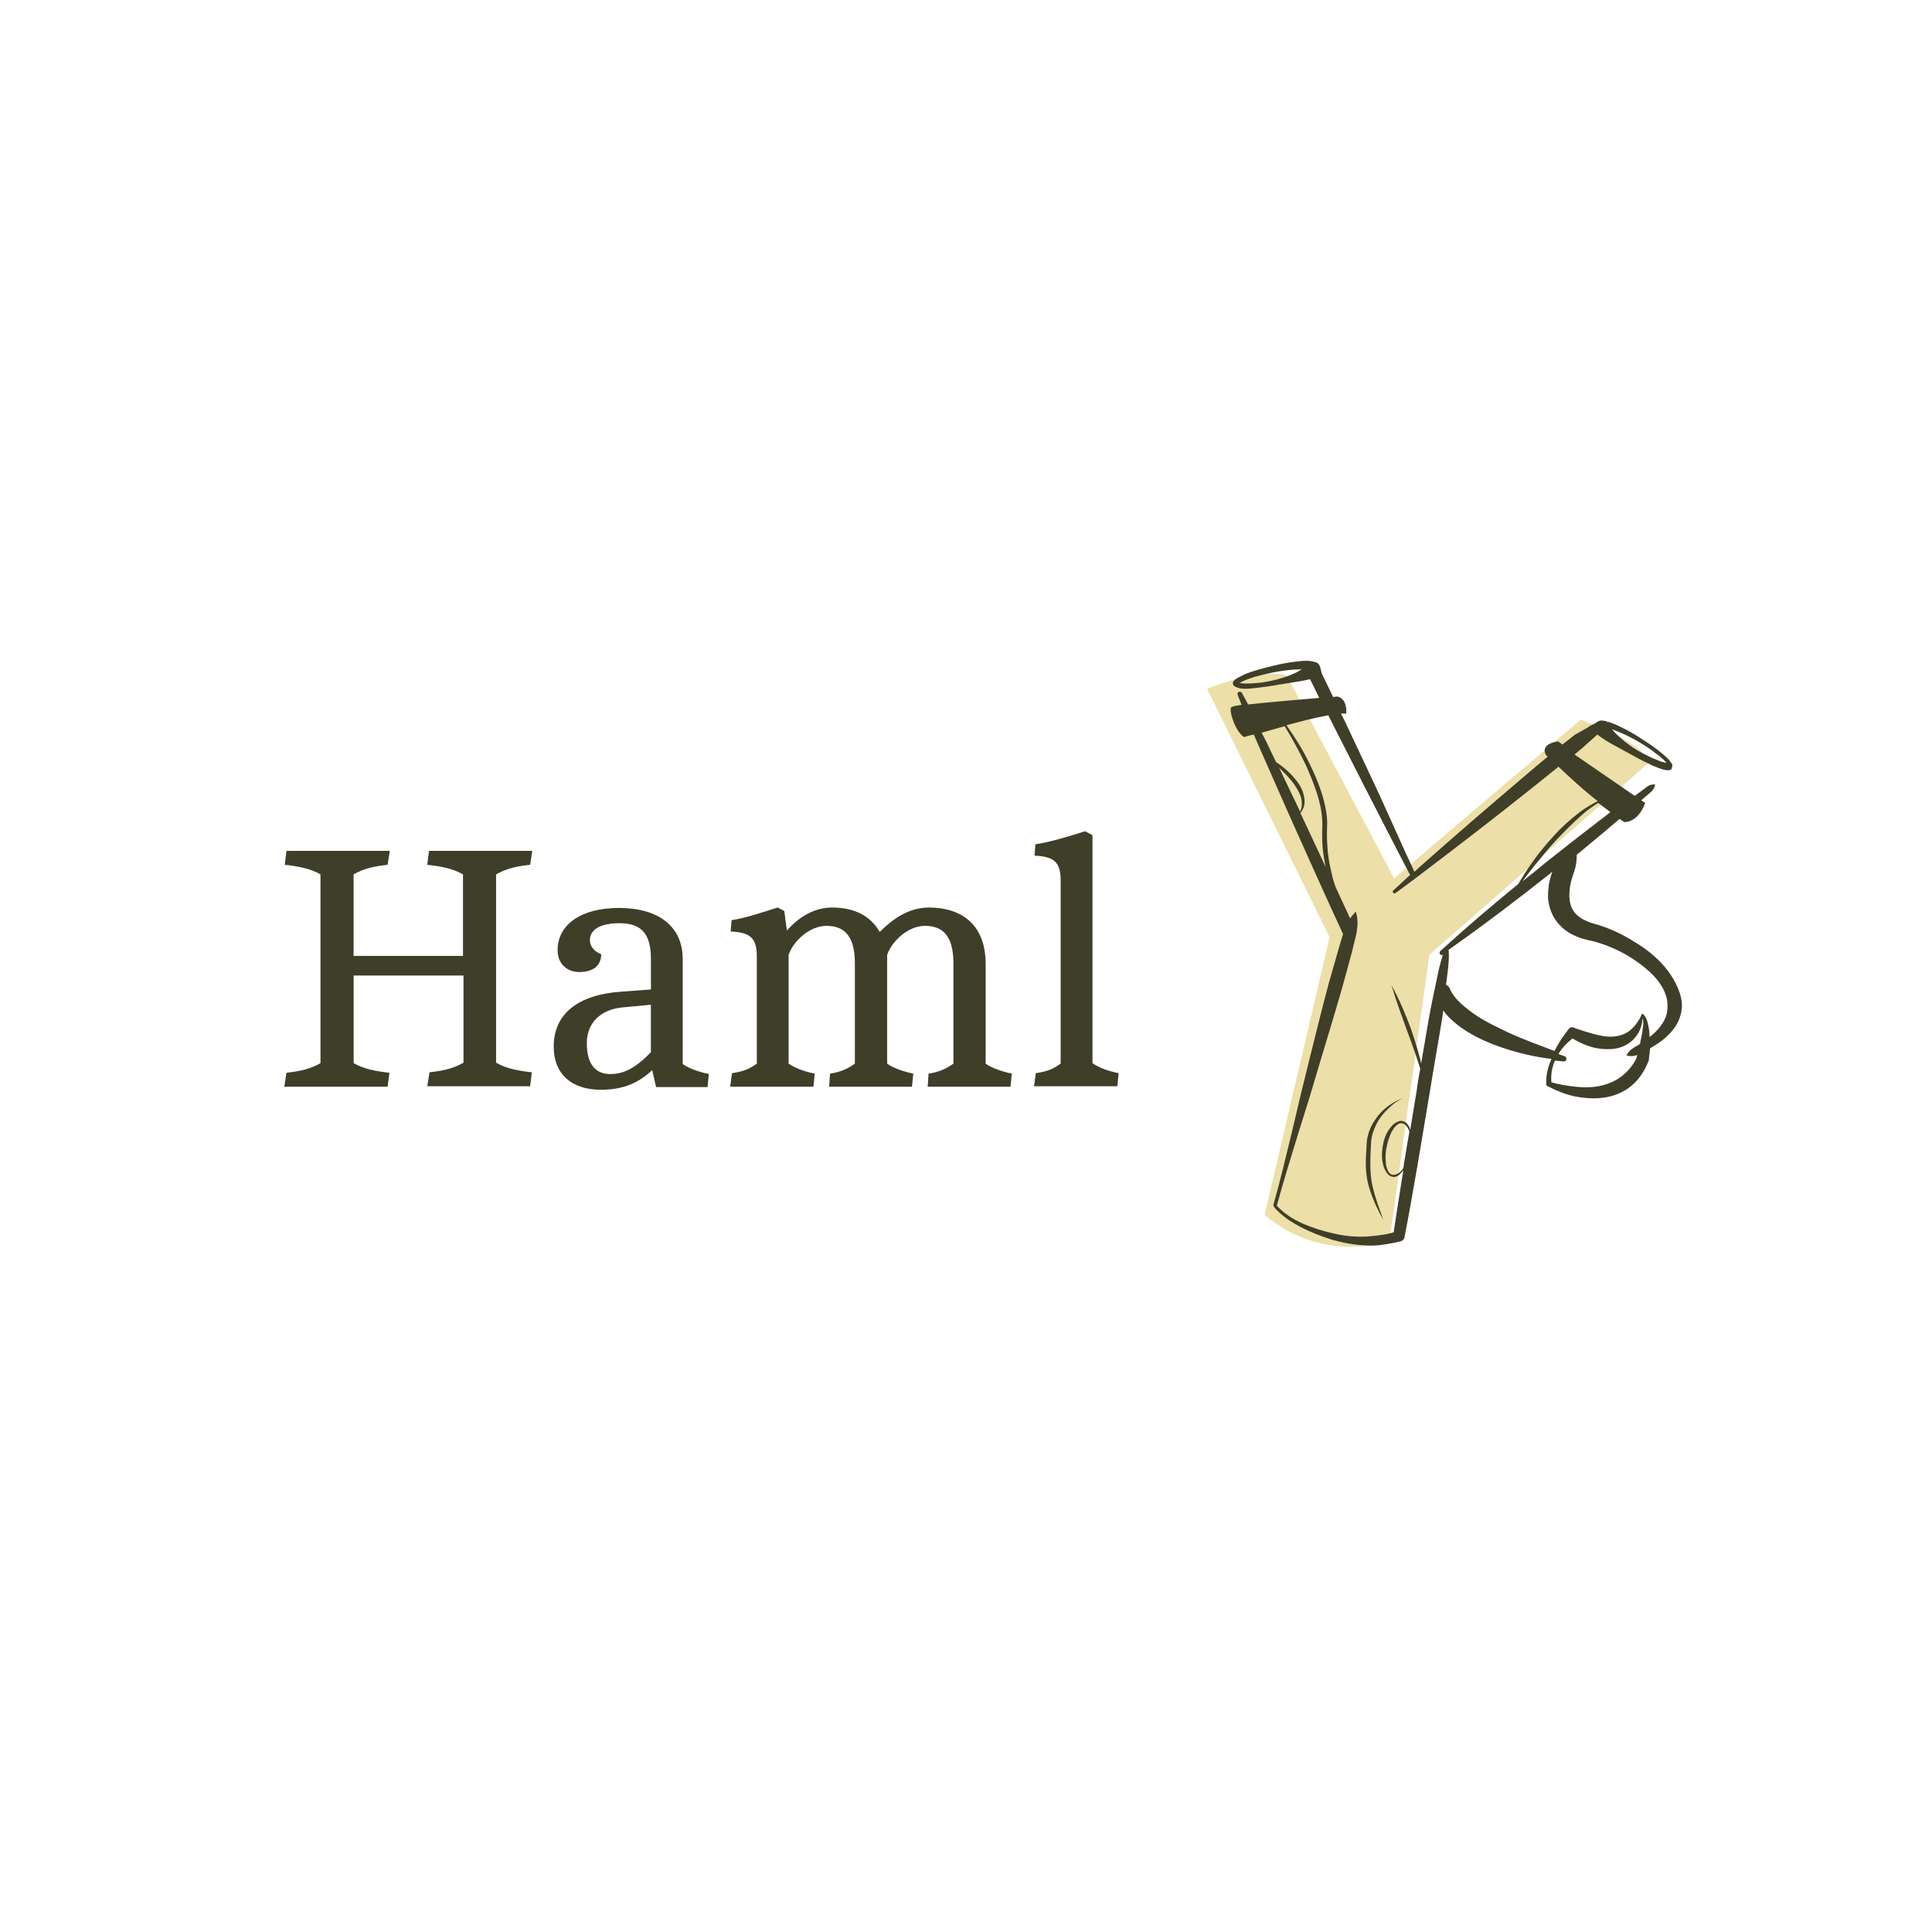
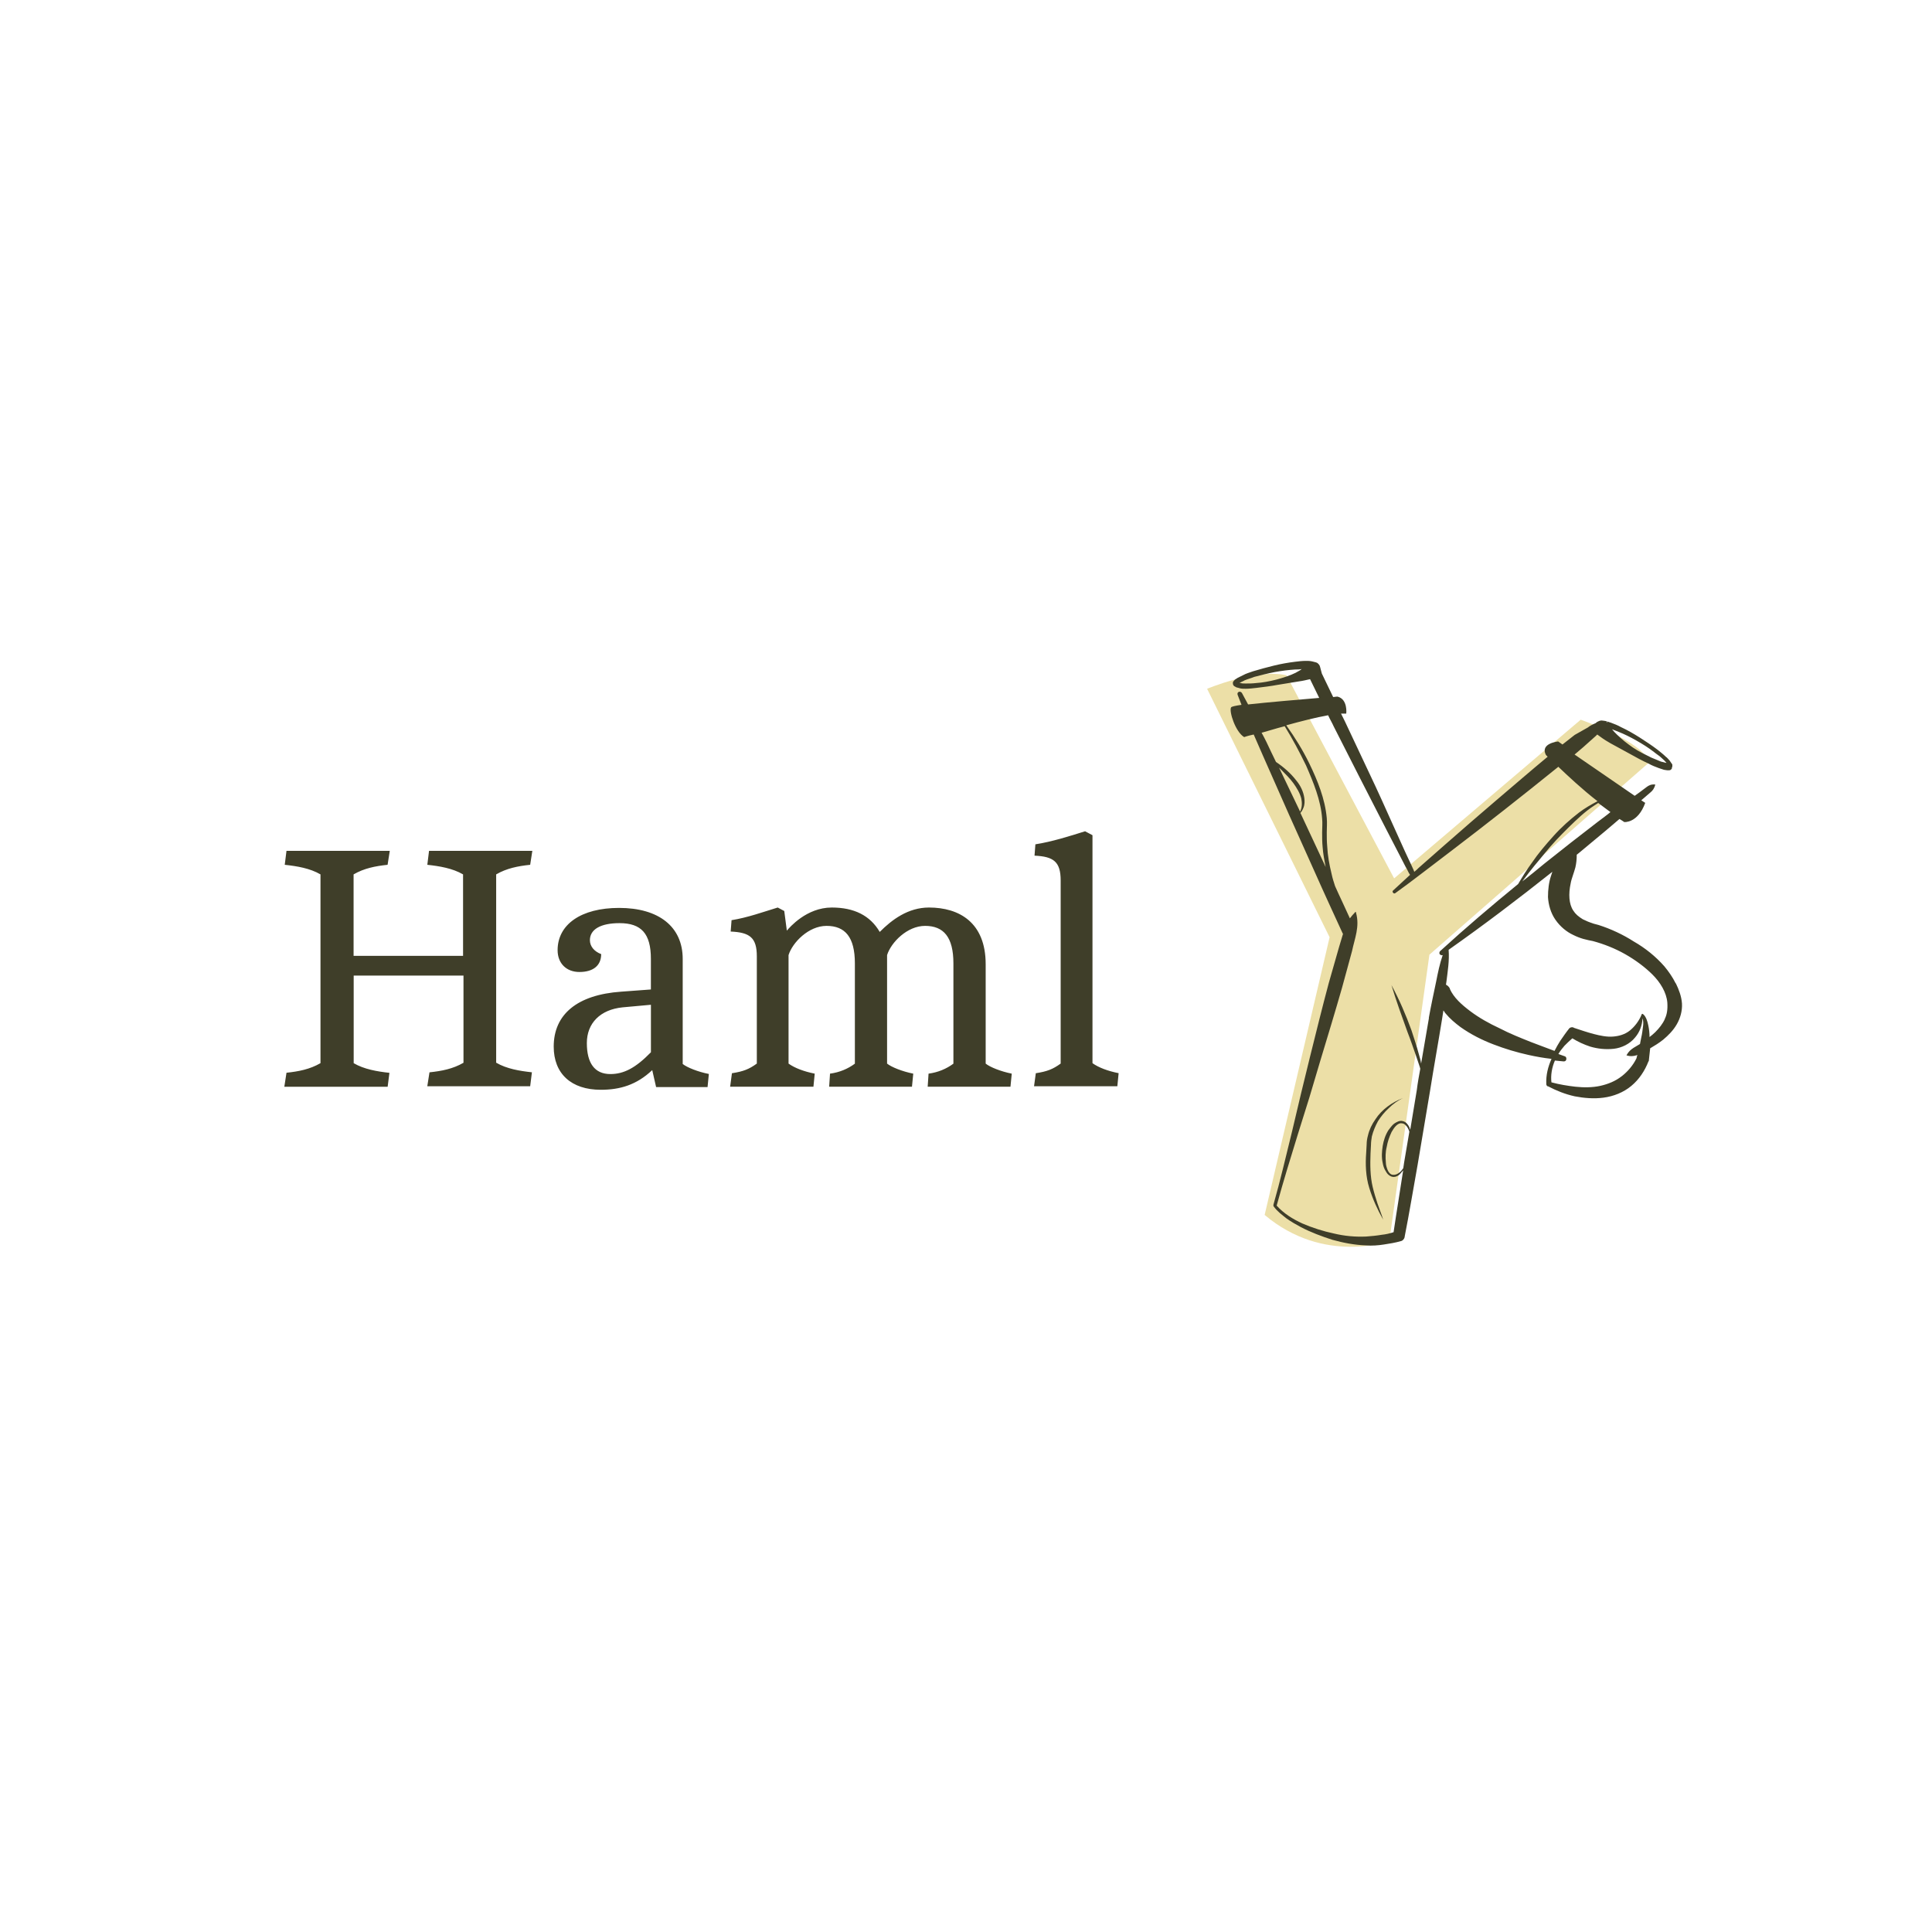
- <svg xmlns="http://www.w3.org/2000/svg" version="1.1" id="logo-haml-color-padded" x="0px" y="0px" viewBox="0 0 600 600" enable-background="new 0 0 600 600" xml:space="preserve">
-   <path fill="#ECDFA7" d="M443.92,296.47l-12.45,88.94c0,0-20.31,7.45-38.72-8.12l20.17-86.23l-38.04-77.16c0,0,15.03-6.36,24.64-4.2  l33.44,63.08l57.94-49.28c0,0,19.49,6.77,21.25,13.27L443.92,296.47z" />
-   <g>
-     <path fill="#3F3E29" d="M88.97,333.15c3.79-0.41,7.31-1.08,10.56-2.98v-58.62c-3.25-1.9-7.31-2.57-11.1-2.98l0.54-4.33h32.08   l-0.68,4.33c-3.79,0.41-7.31,1.08-10.56,2.98v25.31h33.98v-25.31c-3.25-1.9-7.31-2.57-11.1-2.98l0.54-4.33h32.08l-0.68,4.33   c-3.79,0.41-7.31,1.08-10.56,2.98v58.48c3.25,1.9,7.31,2.57,11.1,2.98l-0.54,4.33H132.7l0.68-4.33c3.79-0.41,7.31-1.08,10.56-2.98   v-27.07h-34.11v27.21c3.25,1.9,7.31,2.57,11.1,2.98l-0.54,4.33H88.29L88.97,333.15z" />
-   </g>
-   <g>
-     <path fill="#3F3E29" d="M202.55,332.34c-4.87,4.6-10.02,6.09-15.97,6.09c-9.21,0-14.62-5.01-14.62-13.4   c0-10.02,7.31-16.11,20.98-17.06l9.21-0.68v-9.48c0-7.85-2.98-11.1-9.75-11.1c-5.82,0-9.21,1.9-9.21,5.28   c0,1.9,1.35,3.52,3.52,4.33c0,3.52-2.44,5.55-6.77,5.55c-4.06,0-6.77-2.71-6.77-6.77c0-7.99,7.31-13.13,19.09-13.13   c12.32,0,19.76,5.82,19.76,15.84v32.62c1.35,1.08,4.74,2.44,8.12,3.11l-0.41,4.06h-15.97L202.55,332.34z M202.14,312.04l-8.8,0.81   c-6.9,0.68-11.1,4.87-11.1,11.1s2.44,9.61,7.31,9.61c4.2,0,7.85-1.9,12.59-6.77C202.14,326.79,202.14,312.04,202.14,312.04z" />
-   </g>
-   <g>
-     <path fill="#3F3E29" d="M227.32,333.29c3.52-0.54,5.28-1.22,7.72-2.98v-33.3c0-5.82-2.17-7.45-8.12-7.72l0.27-3.52   c5.01-0.81,9.88-2.57,14.35-3.93l2.03,1.08l0.81,6.09c0.81-0.95,6.09-7.17,13.94-7.17c6.9,0,11.91,2.44,14.89,7.58   c3.79-3.79,8.8-7.58,15.3-7.58c9.34,0,17.6,4.6,17.6,17.6v30.87c1.35,1.08,4.74,2.44,8.12,3.11l-0.41,4.06h-25.72l0.27-4.06   c2.98-0.41,5.55-1.49,7.72-3.11v-31.14c0-8.12-2.98-11.64-8.8-11.64c-5.55,0-10.56,5.14-11.78,9.07v33.71   c1.35,1.08,4.74,2.44,8.12,3.11l-0.41,4.06h-25.72l0.27-4.06c2.98-0.41,5.55-1.49,7.72-3.11v-31.14c0-8.12-2.98-11.64-8.8-11.64   c-5.55,0-10.56,5.14-11.78,9.07v33.71c1.9,1.35,4.74,2.44,8.12,3.11l-0.41,4.06h-25.86L227.32,333.29z" />
-   </g>
-   <g>
-     <path fill="#3F3E29" d="M321.68,333.29c3.52-0.54,5.28-1.22,7.72-2.98v-56.86c0-5.82-2.17-7.45-8.12-7.72l0.27-3.52   c5.14-0.81,10.69-2.57,15.43-4.06l2.3,1.22v70.8c1.9,1.35,4.74,2.44,8.12,3.11l-0.41,4.06h-25.86L321.68,333.29z" />
-   </g>
-   <path fill="#3F3E29" d="M520.41,305.4c-0.95-1.9-2.17-3.66-3.52-5.28c-2.71-3.11-5.96-5.69-9.48-7.72  c-3.38-2.17-7.17-3.93-10.97-5.14l-1.49-0.41c-0.41-0.14-0.81-0.27-1.22-0.41c-0.81-0.27-1.49-0.68-2.17-0.95  c-1.35-0.81-2.3-1.62-2.98-2.71c-1.35-2.03-1.49-5.14-0.81-8.39c0.14-0.81,0.41-1.62,0.68-2.44c0.27-0.81,0.54-1.62,0.81-2.57  c0.27-1.22,0.41-2.44,0.41-3.93l0.68-0.54l8.12-6.77c1.49-1.22,2.98-2.57,4.47-3.79c0.54,0.27,1.08,0.68,1.49,0.95  c0,0,4.2,0.41,6.5-5.96l-1.22-0.81l0.81-0.68l2.03-1.76c0.68-0.54,1.22-1.22,1.49-2.44c-1.22-0.14-2.03,0.27-2.71,0.81l-2.17,1.62  l-1.49,1.08L489,234.33c0.95-0.81,1.76-1.49,2.71-2.3l3.93-3.52c0.14-0.14,0.27-0.27,0.41-0.41c0.41,0.27,0.68,0.54,1.08,0.81  c0.95,0.68,2.03,1.35,2.98,1.9l5.96,3.25c1.9,1.08,3.93,2.17,5.96,3.11c0.95,0.54,2.03,0.95,3.11,1.35  c0.54,0.14,1.08,0.41,1.62,0.54c0.27,0,0.68,0.14,0.95,0.14c0.14,0,0.41,0,0.68,0c0.27,0,0.54-0.14,0.81-0.54v-0.14l0,0l0,0l0,0  c0-0.14,0-0.27,0.14-0.41c0-0.27,0-0.41,0-0.54c0-0.27-0.14-0.41-0.27-0.54c-0.14-0.27-0.41-0.54-0.54-0.81  c-0.41-0.41-0.81-0.95-1.22-1.22c-0.81-0.81-1.76-1.49-2.57-2.17c-1.76-1.35-3.66-2.57-5.55-3.79c-1.9-1.22-3.79-2.3-5.82-3.25  c-0.95-0.54-2.03-0.95-3.11-1.35c-0.54-0.14-1.08-0.41-1.76-0.54c-0.27,0-0.68-0.14-1.08-0.14c-0.27,0-0.41,0-0.81,0.14  c-0.27,0.14-0.68,0.27-1.08,0.68c-0.95,0.41-1.76,0.81-2.44,1.35l-4.06,2.3c-1.22,0.95-2.57,2.03-3.79,2.98l-1.35-0.95  c0,0-5.69,0.54-3.79,4.2c0,0,0.14,0.14,0.54,0.54c-5.41,4.47-10.69,9.07-15.97,13.54c-5.41,4.6-10.69,9.21-16.11,13.94l-7.99,7.04  c-0.41,0.41-0.81,0.81-1.35,1.22c-0.27-0.81-0.68-1.49-0.95-2.17l-1.9-4.06l-3.66-8.12c-2.44-5.41-4.87-10.83-7.45-16.24  l-7.58-16.11c-0.41-0.81-0.81-1.62-1.22-2.44c0.68,0,1.22,0,1.62,0c0,0,0.54-4.47-2.71-5.28c0,0-0.54,0-1.35,0.14  c-1.22-2.44-2.3-4.87-3.52-7.31l0,0l-0.54-2.03c-0.14-0.68-0.54-0.95-0.81-1.22c-0.27-0.14-0.54-0.27-0.68-0.27  c-0.41-0.14-0.68-0.14-1.08-0.27c-0.68-0.14-1.22-0.14-1.76-0.14c-1.22,0-2.3,0.14-3.38,0.27c-2.17,0.27-4.47,0.68-6.63,1.22  c-2.17,0.54-4.33,1.08-6.5,1.76c-1.08,0.41-2.17,0.68-3.11,1.22c-0.54,0.27-1.08,0.54-1.62,0.81c-0.27,0.14-0.54,0.41-0.81,0.54  c-0.14,0.14-0.27,0.27-0.41,0.41c-0.14,0.14-0.14,0.27-0.27,0.41c0,0.14,0,0.27,0,0.41l0,0l0,0l0,0v0.14  c0.14,0.54,0.41,0.68,0.68,0.81c0.27,0.14,0.41,0.27,0.54,0.27c0.41,0.14,0.68,0.14,0.95,0.27c0.54,0.14,1.22,0.14,1.76,0.14  c1.08,0,2.3-0.14,3.38-0.27c2.17-0.27,4.47-0.54,6.63-0.95l6.63-1.08c1.08-0.14,2.17-0.41,3.38-0.68c0.95,1.9,1.9,3.93,2.84,5.82  c-6.23,0.54-15.97,1.35-22.07,2.03c-0.68-1.22-1.22-2.3-1.9-3.52c-0.14-0.27-0.54-0.54-0.95-0.41s-0.54,0.54-0.41,0.95  c0.41,1.08,0.81,2.03,1.22,3.11c-1.9,0.27-3.11,0.54-3.25,0.81c-0.68,1.22,1.35,7.58,4.06,9.21c0,0,1.08-0.41,2.98-0.81  c0.95,2.17,1.9,4.33,2.84,6.5l8.12,18.41l8.26,18.41c2.71,6.09,5.55,12.18,8.39,18.41l0,0c0,0,0,0.14,0.14,0.14  c-0.41,1.35-0.81,2.71-1.22,4.06c-1.08,3.79-2.17,7.58-3.25,11.37c-2.03,7.58-3.93,15.3-5.82,22.88l-2.84,11.51l-2.71,11.51  c-1.9,7.72-3.66,15.3-5.82,22.88c0,0.14,0,0.41,0.14,0.54c1.08,1.49,2.57,2.57,3.93,3.66c1.49,1.08,2.98,1.9,4.47,2.71  c3.11,1.62,6.36,2.84,9.75,3.93c3.38,0.95,6.9,1.62,10.56,1.76c1.76,0.14,3.66,0,5.41-0.27c1.76-0.27,3.52-0.54,5.41-1.08  c0.54-0.14,0.95-0.68,1.08-1.22v-0.14c1.49-7.45,2.71-15.03,4.06-22.47l3.79-22.61c1.22-7.58,2.57-15.03,3.79-22.61  c0.14-0.81,0.27-1.76,0.41-2.57c0.27,0.27,0.41,0.68,0.68,0.95c1.35,1.62,2.98,2.98,4.6,4.2c3.25,2.3,6.77,4.06,10.29,5.41  c3.52,1.35,7.17,2.44,10.83,3.25c2.44,0.54,4.74,0.95,7.17,1.22c-1.08,2.44-1.76,5.01-1.62,7.85c0,0.27,0.14,0.54,0.41,0.68h0.14  c2.57,1.35,5.28,2.44,8.26,3.11c2.84,0.54,5.96,0.81,8.93,0.41c3.11-0.41,6.23-1.62,8.66-3.66c2.44-2.03,4.2-4.74,5.28-7.58  l0.14-0.14v-0.14c0.14-1.22,0.27-2.44,0.41-3.66v-0.14c1.35-0.81,2.71-1.62,4.06-2.71c1.62-1.35,3.11-2.84,4.2-4.74  s1.76-4.2,1.62-6.5C522.17,309.46,521.35,307.3,520.41,305.4z M517.83,237.17L517.83,237.17  C517.83,237.17,517.83,237.31,517.83,237.17z M508.22,230c1.9,1.08,3.66,2.17,5.41,3.52c0.81,0.68,1.76,1.22,2.57,2.03  c0.41,0.41,0.81,0.68,1.08,1.08c0.14,0.14,0.14,0.14,0.27,0.27c-0.14,0-0.27,0-0.27,0c-0.54-0.14-0.95-0.27-1.49-0.41  c-0.95-0.41-2.03-0.81-2.98-1.22c-1.9-0.95-3.93-1.9-5.69-3.11c-1.76-1.22-3.52-2.57-5.01-4.06c-0.54-0.54-1.08-1.08-1.49-1.62  c0.68,0.27,1.35,0.54,2.03,0.81C504.43,227.97,506.33,228.92,508.22,230z M499.02,224.04c0,0,0,0,0.14,0.14v0.14v0.14  c0,0,0-0.14-0.14-0.14V224.04L499.02,224.04z M384.63,212.4L384.63,212.4L384.63,212.4z M402.5,208.88  c-1.9,0.95-4.06,1.62-6.09,2.17c-2.17,0.54-4.2,0.95-6.36,1.08c-1.08,0.14-2.17,0.14-3.25,0.14c-0.54,0-1.08,0-1.49-0.14  c-0.14,0-0.27,0-0.41,0c0.14,0,0.14-0.14,0.27-0.14c0.41-0.27,0.95-0.41,1.35-0.68c0.95-0.41,2.03-0.68,2.98-1.08  c2.03-0.54,4.2-1.08,6.36-1.49c2.17-0.41,4.33-0.68,6.36-0.81c0.68,0,1.35,0,2.03-0.14C403.85,208.2,403.17,208.48,402.5,208.88z   M496.45,255.04l-8.39,6.5l-8.39,6.63c-2.3,1.9-4.6,3.79-6.9,5.55c0.14-0.14,0.27-0.41,0.41-0.54c1.08-1.49,2.17-2.84,3.25-4.2  c2.3-2.71,4.47-5.55,6.9-8.12c2.44-2.57,5.01-5.14,7.58-7.45c1.35-1.22,2.71-2.3,4.2-3.25c0.41-0.27,0.81-0.54,1.22-0.81  c1.22,0.95,2.57,1.9,3.79,2.84C499.02,253.15,497.66,254.1,496.45,255.04z M397.22,238.39l0.68,0.68c1.35,1.35,2.71,2.71,3.79,4.2  c1.08,1.49,2.03,3.11,2.44,4.74c0.27,1.35,0.27,2.84-0.41,4.06l-0.14-0.41L397.22,238.39z M403.85,252.47  c0.41-0.41,0.68-0.95,0.95-1.62c0.41-0.95,0.41-2.03,0.27-2.98c-0.27-2.03-1.22-3.93-2.44-5.41c-1.76-2.3-3.93-4.2-6.36-5.82  l-1.49-3.11c-0.95-2.03-1.9-4.06-2.98-5.96c2.03-0.54,4.47-1.35,7.17-2.03c2.44,3.93,4.6,7.99,6.63,12.18  c2.3,5.28,4.6,10.83,5.01,16.52c0.14,1.35,0,2.84,0,4.33s0,2.98,0.14,4.47c0.14,2.03,0.54,4.2,0.95,6.23L403.85,252.47z   M435.8,362.8c-0.41,0.54-0.68,0.95-1.22,1.35c-0.68,0.54-1.35,0.81-2.17,0.68c-0.68-0.14-1.22-0.81-1.49-1.49  c-0.27-0.68-0.54-1.49-0.54-2.3c-0.14-1.62-0.14-3.25,0.27-4.87c0.27-1.62,0.81-3.11,1.49-4.6c0.41-0.68,0.81-1.35,1.35-1.9  c0.54-0.54,1.22-0.95,1.9-0.81c0.68,0,1.35,0.68,1.76,1.35c0.27,0.41,0.41,0.81,0.54,1.22l-1.62,9.61  C435.93,361.72,435.93,362.26,435.8,362.8z M443.78,316.1c-0.81,4.74-1.62,9.48-2.44,14.21c-0.14-0.95-0.41-1.9-0.68-2.84  c-0.68-2.57-1.49-5.01-2.3-7.45c-1.76-4.87-3.79-9.61-6.23-14.08c1.49,5.01,3.25,9.75,5.01,14.62c0.95,2.44,1.76,4.87,2.57,7.17  c0.41,1.22,0.81,2.44,1.22,3.66c0,0.14,0.14,0.41,0.14,0.54c-0.41,2.17-0.81,4.33-1.08,6.63l-2.03,12.32  c-0.14-0.27-0.14-0.54-0.27-0.81c-0.41-0.81-0.95-1.62-2.03-1.9c-0.95-0.27-1.9,0.27-2.71,0.81c-0.68,0.54-1.22,1.35-1.76,2.03  c-0.95,1.49-1.49,3.25-1.76,4.87c-0.27,1.76-0.41,3.52,0,5.28c0.14,0.81,0.41,1.76,0.95,2.57c0.41,0.81,1.22,1.62,2.17,1.76  c0.95,0.14,1.9-0.41,2.44-1.08c0.27-0.27,0.54-0.68,0.81-0.95c-0.95,6.36-2.03,12.73-2.98,19.22c-1.22,0.41-2.44,0.68-3.66,0.81  c-1.62,0.27-3.25,0.41-4.87,0.54c-3.38,0.14-6.63-0.14-10.02-0.95c-3.25-0.68-6.63-1.76-9.75-3.11c-2.98-1.35-5.82-3.11-7.99-5.55  c2.03-7.45,4.33-14.89,6.63-22.34l3.52-11.24l3.38-11.37c2.3-7.58,4.6-15.16,6.77-22.74c1.08-3.79,2.03-7.58,3.11-11.37  c0.81-3.93,2.44-7.58,1.22-11.91v-0.14c-0.14-0.14-0.27-0.14-0.27,0c-0.68,0.68-1.08,1.22-1.62,1.9c-1.49-3.38-3.11-6.63-4.6-10.02  c-0.41-1.22-0.81-2.44-1.08-3.79c-0.68-2.84-1.22-5.69-1.35-8.53c-0.14-1.49-0.14-2.84-0.14-4.33s0.14-2.98,0-4.47  c-0.54-5.96-2.84-11.64-5.41-16.92c-2.03-4.2-4.47-8.12-7.17-11.91c4.47-1.22,9.21-2.44,13-3.11c0.54,1.22,1.22,2.3,1.76,3.52  l8.12,15.97c2.71,5.28,5.41,10.56,8.12,15.84l4.06,7.85l2.03,3.93c0.54,0.81,0.81,1.76,1.35,2.44c-1.76,1.62-3.52,3.25-5.28,4.87  c-0.14,0.14-0.27,0.41,0,0.68c0.14,0.27,0.54,0.27,0.68,0.14c2.84-2.03,5.69-4.2,8.53-6.36l8.53-6.5c5.69-4.33,11.24-8.66,16.79-13  s11.1-8.8,16.65-13.27l0.14-0.14c2.98,2.84,7.45,7.04,12.18,10.69c-2.03,1.08-3.93,2.17-5.69,3.52c-2.84,2.17-5.55,4.6-7.99,7.31  s-4.74,5.41-6.77,8.39c-1.49,2.03-2.84,4.2-4.2,6.5c-8.26,6.77-16.38,13.67-24.23,20.85c-0.27,0.27-0.27,0.68-0.14,0.95  c0.27,0.27,0.68,0.41,0.95,0.27c-0.95,2.71-1.49,5.41-2.03,8.12C445.27,308.52,444.46,312.31,443.78,316.1z M503.62,334.24  c-1.9,1.49-4.2,2.44-6.63,2.98c-2.44,0.54-5.14,0.54-7.72,0.27c-2.44-0.27-5.01-0.68-7.45-1.35c-0.27-2.17,0.14-4.6,1.08-6.77  c0.95,0.14,1.76,0.14,2.71,0.27c0.41,0,0.68-0.14,0.81-0.54s0-0.95-0.54-1.08l0,0c-0.68-0.27-1.22-0.41-1.9-0.68  c0.54-0.95,1.22-1.76,1.9-2.57c0.81-0.81,1.62-1.62,2.44-2.3c1.76,1.08,3.52,1.9,5.55,2.57c2.3,0.68,4.74,0.95,7.31,0.68  c2.44-0.27,5.01-1.49,6.63-3.52c1.49-1.76,2.17-3.79,2.3-5.96c0.27,0.81,0.27,1.76,0.14,2.57c-0.14,1.08-0.27,2.3-0.54,3.38  c-0.14,0.68-0.27,1.35-0.41,2.03c-0.68,0.41-1.35,0.81-2.03,1.22c-0.81,0.54-1.49,1.08-2.17,2.3c1.22,0.41,2.17,0.27,3.11,0  c0.14,0,0.14-0.14,0.27-0.14c-0.14,0.41-0.14,0.68-0.27,1.08C507.14,330.85,505.52,332.75,503.62,334.24z M517.02,316.5  c-0.68,1.49-1.76,2.84-2.98,4.06c-0.54,0.54-1.22,1.08-1.76,1.49c0-1.22-0.14-2.44-0.41-3.66c-0.14-0.68-0.27-1.22-0.54-1.9  c-0.27-0.54-0.54-1.22-1.22-1.62l0,0c-0.14,0-0.27,0-0.27,0.14l0,0c-0.81,2.03-2.17,3.79-3.66,5.01c-1.49,1.22-3.38,1.76-5.28,1.9  c-1.9,0.14-3.93-0.27-5.96-0.81s-4.06-1.22-6.09-1.9l-0.27-0.14c-0.41-0.14-0.95,0-1.22,0.27c-1.08,1.35-1.9,2.57-2.84,3.93  c-0.68,1.08-1.22,2.03-1.76,3.11c-2.44-0.95-4.74-1.76-7.17-2.71c-3.38-1.35-6.77-2.71-9.88-4.33c-3.25-1.49-6.36-3.25-9.07-5.28  c-2.71-2.03-5.14-4.2-6.36-6.9v-0.14c-0.27-0.54-0.68-0.95-1.22-1.22c0-0.27,0.14-0.68,0.14-0.95c0.41-3.25,0.95-6.5,0.68-9.88  c10.97-7.72,21.66-15.84,32.22-24.23c-0.14,0.41-0.27,0.81-0.41,1.22c-0.68,2.03-0.95,4.33-0.95,6.63c0.14,2.3,0.81,4.87,2.3,7.04  c1.49,2.17,3.52,3.79,5.55,4.74c1.08,0.54,2.17,0.95,3.11,1.22c0.54,0.14,1.08,0.27,1.62,0.41l1.35,0.27  c3.52,0.95,6.9,2.3,10.02,4.06c3.11,1.76,6.09,3.93,8.53,6.36c2.44,2.44,4.33,5.55,4.6,8.66  C517.97,313.53,517.7,315.15,517.02,316.5z" />
-   <path fill="#3F3E29" d="M427.13,347.64c-1.08,1.49-1.9,3.25-2.3,5.01c-0.27,0.95-0.41,1.9-0.41,2.71l-0.14,2.71  c-0.27,3.52-0.14,7.31,0.95,10.83c1.08,3.52,2.57,6.77,4.33,9.88c-0.54-1.76-1.22-3.38-1.76-5.01c-0.54-1.62-1.08-3.38-1.49-5.14  c-0.81-3.38-0.81-6.9-0.68-10.42l0.14-2.71c0-0.81,0.14-1.76,0.27-2.57c0.41-1.62,1.08-3.25,1.9-4.74c0.95-1.49,2.03-2.84,3.38-4.06  c1.22-1.22,2.71-2.3,4.33-3.11C432.28,342.36,429.16,344.53,427.13,347.64z" />
+ <svg xmlns="http://www.w3.org/2000/svg" viewBox="0 0 600 600">
+   <path fill="#ECDFA7" d="M443.92 296.47l-12.45 88.94s-20.3 7.46-38.72-8.1l20.17-86.24-38.04-77.16s15.03-6.36 24.64-4.2l33.44 63.08 57.94-49.28s19.5 6.77 21.25 13.27l-68.23 59.7z" />
+   <path fill="#3F3E29" d="M88.97 333.15c3.8-.4 7.3-1.08 10.56-2.98v-58.62c-3.25-1.9-7.3-2.57-11.1-2.98l.54-4.33h32.08l-.68 4.33c-3.8.4-7.3 1.08-10.56 2.98v25.3h34v-25.3c-3.26-1.9-7.32-2.57-11.1-2.98l.53-4.33h32.08l-.67 4.33c-3.8.4-7.3 1.08-10.56 2.98v58.48c3.25 1.9 7.3 2.57 11.1 2.98l-.54 4.34H132.7l.68-4.33c3.8-.4 7.3-1.07 10.56-2.97v-27.07h-34.1v27.2c3.24 1.9 7.3 2.58 11.1 3l-.55 4.32H88.3l.67-4.33zM202.55 332.34c-4.87 4.6-10.02 6.1-15.97 6.1-9.2 0-14.62-5.02-14.62-13.4 0-10.03 7.3-16.12 20.98-17.07l9.2-.68v-9.5c0-7.84-2.97-11.1-9.74-11.1-5.82 0-9.2 1.9-9.2 5.3 0 1.9 1.34 3.5 3.5 4.32 0 3.52-2.43 5.55-6.76 5.55-4.06 0-6.77-2.7-6.77-6.77 0-8 7.3-13.13 19.1-13.13 12.3 0 19.75 5.82 19.75 15.84v32.63c1.35 1.08 4.74 2.44 8.12 3.1l-.4 4.07h-15.98l-1.2-5.26zm-.4-20.3l-8.8.8c-6.9.7-11.1 4.88-11.1 11.1s2.43 9.62 7.3 9.62c4.2 0 7.85-1.9 12.6-6.77v-14.76zM227.32 333.3c3.52-.55 5.28-1.23 7.72-3V297c0-5.8-2.17-7.44-8.12-7.7l.27-3.53c5-.8 9.87-2.57 14.34-3.93l2.03 1.08.8 6.1c.82-.96 6.1-7.18 13.95-7.18 6.9 0 11.9 2.44 14.9 7.58 3.78-3.8 8.8-7.58 15.3-7.58 9.33 0 17.6 4.6 17.6 17.6v30.87c1.34 1.1 4.73 2.45 8.1 3.12l-.4 4.06H288.1l.27-4.06c2.98-.4 5.55-1.5 7.72-3.1v-31.15c0-8.12-3-11.64-8.8-11.64-5.56 0-10.57 5.14-11.8 9.07v33.7c1.36 1.1 4.75 2.45 8.13 3.12l-.4 4.06H257.5l.27-4.06c2.98-.4 5.55-1.5 7.72-3.1v-31.15c0-8.12-3-11.64-8.8-11.64-5.56 0-10.57 5.14-11.8 9.07v33.7c1.9 1.36 4.75 2.45 8.13 3.12l-.4 4.06h-25.87l.56-4.2zM321.68 333.3c3.52-.55 5.28-1.23 7.72-3v-56.85c0-5.82-2.17-7.45-8.12-7.72l.27-3.52c5.14-.8 10.7-2.56 15.43-4.05l2.3 1.22v70.8c1.9 1.35 4.74 2.44 8.12 3.1l-.4 4.07h-25.87l.55-4.05zM520.4 305.4c-.94-1.9-2.16-3.66-3.5-5.28-2.72-3.1-5.97-5.7-9.5-7.72-3.37-2.17-7.16-3.93-10.96-5.14l-1.5-.4-1.2-.42c-.82-.27-1.5-.68-2.18-.95-1.35-.82-2.3-1.63-2.98-2.72-1.35-2.03-1.5-5.14-.8-8.4.13-.8.4-1.6.67-2.43.27-.8.54-1.62.8-2.57.28-1.22.42-2.44.42-3.93l.68-.54 8.12-6.76c1.5-1.22 2.98-2.57 4.47-3.8.54.28 1.08.7 1.5.96 0 0 4.2.4 6.5-5.96l-1.23-.8.82-.7 2.03-1.75c.68-.55 1.22-1.23 1.5-2.45-1.23-.14-2.04.27-2.72.8l-2.17 1.63-1.5 1.08L489 234.33l2.7-2.3 3.94-3.52.4-.4c.42.27.7.54 1.1.8.94.7 2.02 1.36 2.97 1.9l5.97 3.26c1.9 1.08 3.93 2.17 5.96 3.1.95.55 2.03.96 3.1 1.36.55.14 1.1.4 1.63.54.27 0 .68.14.95.14h.7c.26 0 .53-.14.8-.54v-.14c0-.14 0-.27.14-.4v-.55c0-.27-.14-.4-.27-.54-.14-.27-.4-.54-.54-.8-.4-.42-.8-.96-1.22-1.23-.8-.8-1.75-1.5-2.56-2.17-1.76-1.35-3.66-2.57-5.55-3.8-1.9-1.2-3.8-2.3-5.83-3.24-.95-.55-2.03-.96-3.1-1.36-.55-.14-1.1-.4-1.77-.54-.27 0-.68-.14-1.08-.14-.27 0-.4 0-.8.14-.28.14-.7.27-1.1.68-.94.4-1.75.8-2.43 1.35l-4.07 2.3c-1.22.95-2.57 2.03-3.8 2.98l-1.34-.94s-5.7.54-3.8 4.2l.54.54c-5.4 4.47-10.7 9.07-15.97 13.54-5.4 4.6-10.7 9.2-16.1 13.94l-8 7.04c-.4.4-.8.8-1.35 1.22-.27-.8-.68-1.5-.95-2.17l-1.9-4.06-3.66-8.1c-2.43-5.42-4.86-10.84-7.44-16.25l-7.58-16.1c-.4-.82-.8-1.63-1.22-2.45h1.62s.54-4.47-2.7-5.28c0 0-.55 0-1.36.14-1.22-2.44-2.3-4.87-3.52-7.3l-.54-2.04c-.14-.68-.54-.95-.8-1.22-.28-.14-.55-.27-.7-.27-.4-.14-.67-.14-1.07-.27-.7-.14-1.23-.14-1.77-.14-1.22 0-2.3.14-3.38.27-2.17.26-4.47.67-6.63 1.2-2.17.55-4.33 1.1-6.5 1.77-1.08.4-2.17.68-3.1 1.22l-1.63.8c-.28.14-.55.4-.82.54l-.4.4c-.15.15-.15.28-.28.42v.55c.14.55.4.7.68.82.27.14.4.27.54.27.4.13.68.13.95.26.54.14 1.22.14 1.76.14 1.08 0 2.3-.14 3.38-.27 2.18-.27 4.48-.54 6.64-.95l6.63-1.08c1.08-.14 2.17-.4 3.38-.68.95 1.9 1.9 3.93 2.84 5.82-6.24.54-15.98 1.35-22.08 2.03-.68-1.22-1.22-2.3-1.9-3.52-.14-.27-.54-.54-.95-.4s-.54.53-.4.94c.4 1.07.8 2.02 1.2 3.1-1.9.27-3.1.54-3.24.8-.68 1.23 1.35 7.6 4.06 9.22 0 0 1.07-.4 2.97-.8.95 2.16 1.9 4.32 2.84 6.5l8.13 18.4 8.26 18.4c2.7 6.1 5.54 12.2 8.38 18.42 0 0 0 .14.14.14-.4 1.35-.8 2.7-1.22 4.06l-3.25 11.37c-2.03 7.6-3.93 15.3-5.82 22.9L404 339.8l-2.72 11.5c-1.9 7.73-3.66 15.3-5.82 22.9 0 .13 0 .4.14.53 1.08 1.5 2.57 2.57 3.93 3.66 1.5 1.07 2.98 1.9 4.47 2.7 3.1 1.62 6.36 2.84 9.75 3.93 3.38.95 6.9 1.62 10.56 1.76 1.77.13 3.67 0 5.42-.28 1.76-.27 3.52-.54 5.4-1.08.55-.14.96-.68 1.1-1.22v-.14c1.48-7.45 2.7-15.03 4.05-22.47l3.8-22.6c1.2-7.58 2.56-15.03 3.78-22.6.14-.82.27-1.77.4-2.58.28.27.42.68.7.95 1.34 1.62 2.97 2.98 4.6 4.2 3.24 2.3 6.76 4.06 10.28 5.4 3.52 1.36 7.17 2.45 10.83 3.26 2.44.54 4.74.95 7.17 1.22-1.08 2.44-1.76 5-1.62 7.85 0 .27.15.54.42.68h.14c2.57 1.35 5.28 2.44 8.26 3.1 2.84.55 5.96.82 8.93.42 3.1-.4 6.23-1.62 8.66-3.66 2.45-2.03 4.2-4.74 5.3-7.58l.13-.14v-.14l.4-3.66v-.14c1.36-.8 2.72-1.62 4.07-2.7 1.62-1.36 3.1-2.85 4.2-4.75s1.76-4.2 1.62-6.5c-.15-2.17-.97-4.33-1.9-6.23zm-2.57-68.23s0 .14 0 0zm-9.6-7.17c1.9 1.08 3.65 2.17 5.4 3.52.8.68 1.76 1.22 2.57 2.03.4.4.8.68 1.08 1.08l.27.27h-.27c-.54-.14-.95-.27-1.5-.4-.94-.42-2.02-.82-2.97-1.23-1.9-.95-3.92-1.9-5.68-3.1-1.76-1.23-3.52-2.58-5-4.07-.55-.54-1.1-1.08-1.5-1.62l2.03.8c1.78.7 3.68 1.64 5.57 2.72zm-9.2-5.96l.13.14v.28s0-.14-.14-.14v-.28zm-114.4-11.64zm17.87-3.52c-1.9.95-4.06 1.62-6.1 2.17-2.16.54-4.2.95-6.35 1.08-1.08.14-2.17.14-3.25.14-.54 0-1.08 0-1.5-.14h-.4c.14 0 .14-.14.27-.14.4-.28.95-.42 1.35-.7.95-.4 2.03-.67 2.98-1.07 2.03-.54 4.2-1.08 6.36-1.5 2.17-.4 4.33-.67 6.36-.8.68 0 1.35 0 2.03-.14-.4.4-1.08.68-1.75 1.08zm93.95 46.16l-8.4 6.5-8.38 6.63c-2.3 1.9-4.6 3.8-6.9 5.55.14-.14.27-.4.4-.54 1.1-1.5 2.18-2.84 3.26-4.2 2.3-2.7 4.47-5.55 6.9-8.12 2.44-2.57 5-5.14 7.58-7.45 1.36-1.2 2.72-2.3 4.2-3.24l1.23-.8c1.22.94 2.57 1.9 3.8 2.83-1.1.95-2.47 1.9-3.68 2.84zm-99.23-16.65l.68.67c1.35 1.35 2.7 2.7 3.8 4.2 1.07 1.5 2.02 3.1 2.43 4.74.27 1.36.27 2.85-.4 4.07l-.15-.4-6.36-13.28zm6.63 14.07c.4-.4.68-.95.95-1.62.4-.95.4-2.03.27-2.98-.27-2.03-1.22-3.93-2.44-5.4-1.76-2.3-3.93-4.2-6.36-5.83l-1.5-3.1c-.94-2.04-1.9-4.07-2.97-5.97 2.03-.54 4.47-1.35 7.17-2.03 2.44 3.93 4.6 8 6.63 12.18 2.3 5.28 4.6 10.83 5 16.52.15 1.35 0 2.84 0 4.33s0 2.98.15 4.47c.14 2.03.54 4.2.95 6.23l-7.85-16.8zM435.8 362.8c-.4.54-.68.95-1.22 1.35-.68.54-1.35.8-2.17.68-.67-.14-1.2-.8-1.48-1.5-.27-.67-.54-1.48-.54-2.3-.14-1.6-.14-3.24.27-4.86.27-1.62.8-3.1 1.5-4.6.4-.68.8-1.35 1.34-1.9.53-.54 1.2-.95 1.9-.8.67 0 1.34.67 1.75 1.34.27.42.4.82.54 1.23l-1.63 9.6c-.14.7-.14 1.23-.27 1.77zm7.98-46.7c-.8 4.74-1.62 9.48-2.44 14.2-.14-.94-.4-1.9-.68-2.83-.68-2.57-1.5-5-2.3-7.45-1.76-4.87-3.8-9.6-6.23-14.08 1.5 5 3.25 9.75 5 14.62.96 2.44 1.77 4.87 2.58 7.17l1.23 3.66c0 .13.14.4.14.53-.4 2.17-.8 4.33-1.08 6.63l-2.04 12.32c-.14-.27-.14-.54-.27-.8-.42-.82-.96-1.63-2.04-1.9-.95-.28-1.9.26-2.7.8-.7.54-1.23 1.35-1.77 2.03-.96 1.5-1.5 3.26-1.77 4.88-.27 1.76-.4 3.52 0 5.28.14.8.4 1.76.95 2.57.4.8 1.22 1.62 2.17 1.76.95.13 1.9-.42 2.44-1.1.26-.26.53-.67.8-.94-.95 6.36-2.03 12.73-2.98 19.22-1.22.4-2.44.68-3.66.8-1.62.28-3.25.42-4.87.55-3.4.14-6.64-.14-10.03-.95-3.25-.68-6.63-1.76-9.75-3.1-2.98-1.36-5.82-3.12-8-5.56 2.04-7.45 4.34-14.9 6.64-22.34l3.52-11.24 3.38-11.37c2.3-7.58 4.6-15.16 6.77-22.74 1.08-3.8 2.03-7.58 3.1-11.37.82-3.93 2.45-7.58 1.23-11.9v-.15c-.14-.13-.27-.13-.27 0-.7.7-1.1 1.23-1.63 1.9-1.5-3.37-3.1-6.62-4.6-10-.4-1.23-.8-2.45-1.08-3.8-.7-2.84-1.23-5.7-1.36-8.53-.14-1.5-.14-2.84-.14-4.33s.14-2.98 0-4.47c-.54-5.96-2.84-11.64-5.4-16.92-2.04-4.2-4.48-8.12-7.18-11.9 4.47-1.23 9.2-2.45 13-3.12.54 1.22 1.22 2.3 1.76 3.52l8.12 15.97c2.7 5.28 5.4 10.56 8.12 15.84l4.06 7.85 2.03 3.94c.55.8.82 1.76 1.36 2.44l-5.28 4.87c-.14.14-.27.4 0 .68.14.27.54.27.68.14 2.84-2.03 5.7-4.2 8.53-6.36l8.52-6.5c5.7-4.32 11.24-8.65 16.8-13s11.1-8.8 16.64-13.26l.14-.14c2.98 2.84 7.45 7.04 12.18 10.7-2.03 1.07-3.93 2.16-5.7 3.5-2.83 2.18-5.54 4.6-7.98 7.32s-4.74 5.4-6.77 8.4c-1.5 2.02-2.84 4.2-4.2 6.5-8.26 6.76-16.38 13.66-24.23 20.84-.27.27-.27.68-.14.95.27.28.68.42.95.28-.94 2.7-1.48 5.4-2.02 8.12-.8 3.82-1.62 7.6-2.3 11.4zm59.84 18.14c-1.9 1.5-4.2 2.44-6.63 2.98-2.45.54-5.15.54-7.73.27-2.44-.28-5-.7-7.45-1.36-.27-2.17.14-4.6 1.08-6.77.95.14 1.76.14 2.7.27.42 0 .7-.14.82-.54s0-.95-.54-1.08c-.68-.27-1.22-.4-1.9-.68.54-.95 1.22-1.76 1.9-2.57.8-.8 1.62-1.62 2.44-2.3 1.76 1.08 3.52 1.9 5.55 2.57 2.3.68 4.74.95 7.3.68 2.45-.27 5.02-1.5 6.64-3.52 1.5-1.76 2.18-3.8 2.3-5.96.28.8.28 1.76.15 2.57-.14 1.1-.27 2.3-.54 3.4l-.4 2.02-2.03 1.22c-.8.54-1.5 1.08-2.17 2.3 1.22.4 2.17.27 3.1 0 .15 0 .15-.14.28-.14-.14.4-.14.68-.27 1.08-1.06 2.17-2.68 4.07-4.58 5.56zm13.4-17.74c-.68 1.5-1.76 2.84-2.98 4.06-.54.54-1.22 1.08-1.76 1.5 0-1.23-.14-2.45-.4-3.67-.15-.7-.28-1.23-.55-1.9-.27-.55-.54-1.23-1.22-1.63-.13 0-.26 0-.26.14-.8 2.04-2.17 3.8-3.66 5.02-1.5 1.22-3.38 1.76-5.28 1.9-1.9.14-3.93-.27-5.96-.8s-4.06-1.23-6.1-1.9l-.26-.15c-.4-.14-.95 0-1.22.27-1.08 1.35-1.9 2.57-2.84 3.93-.68 1.08-1.22 2.03-1.76 3.1-2.44-.94-4.74-1.75-7.17-2.7-3.4-1.35-6.78-2.7-9.9-4.33-3.24-1.5-6.35-3.25-9.06-5.28-2.7-2.03-5.14-4.2-6.36-6.9v-.14c-.27-.54-.68-.95-1.22-1.22 0-.27.14-.68.14-.95.4-3.25.95-6.5.68-9.88 10.97-7.72 21.66-15.84 32.22-24.23l-.4 1.22c-.7 2.03-.96 4.33-.96 6.63.14 2.3.8 4.86 2.3 7.03 1.5 2.17 3.52 3.8 5.55 4.74 1.07.54 2.16.95 3.1 1.22l1.62.4 1.35.27c3.52.95 6.9 2.3 10.02 4.06 3.1 1.76 6.08 3.93 8.52 6.36 2.44 2.43 4.33 5.54 4.6 8.65.15 2.18-.12 3.8-.8 5.15z" />
+   <path fill="#3F3E29" d="M427.13 347.64c-1.08 1.5-1.9 3.25-2.3 5-.27.96-.4 1.9-.4 2.72l-.15 2.7c-.27 3.53-.14 7.32.95 10.84 1.08 3.52 2.57 6.77 4.33 9.88-.54-1.76-1.22-3.38-1.76-5-.54-1.63-1.08-3.4-1.5-5.15-.8-3.38-.8-6.9-.67-10.42l.14-2.7c0-.8.14-1.76.27-2.57.4-1.62 1.08-3.25 1.9-4.74.95-1.5 2.03-2.85 3.38-4.07 1.22-1.22 2.7-2.3 4.33-3.1-3.37 1.33-6.5 3.5-8.52 6.6z" />
</svg>
